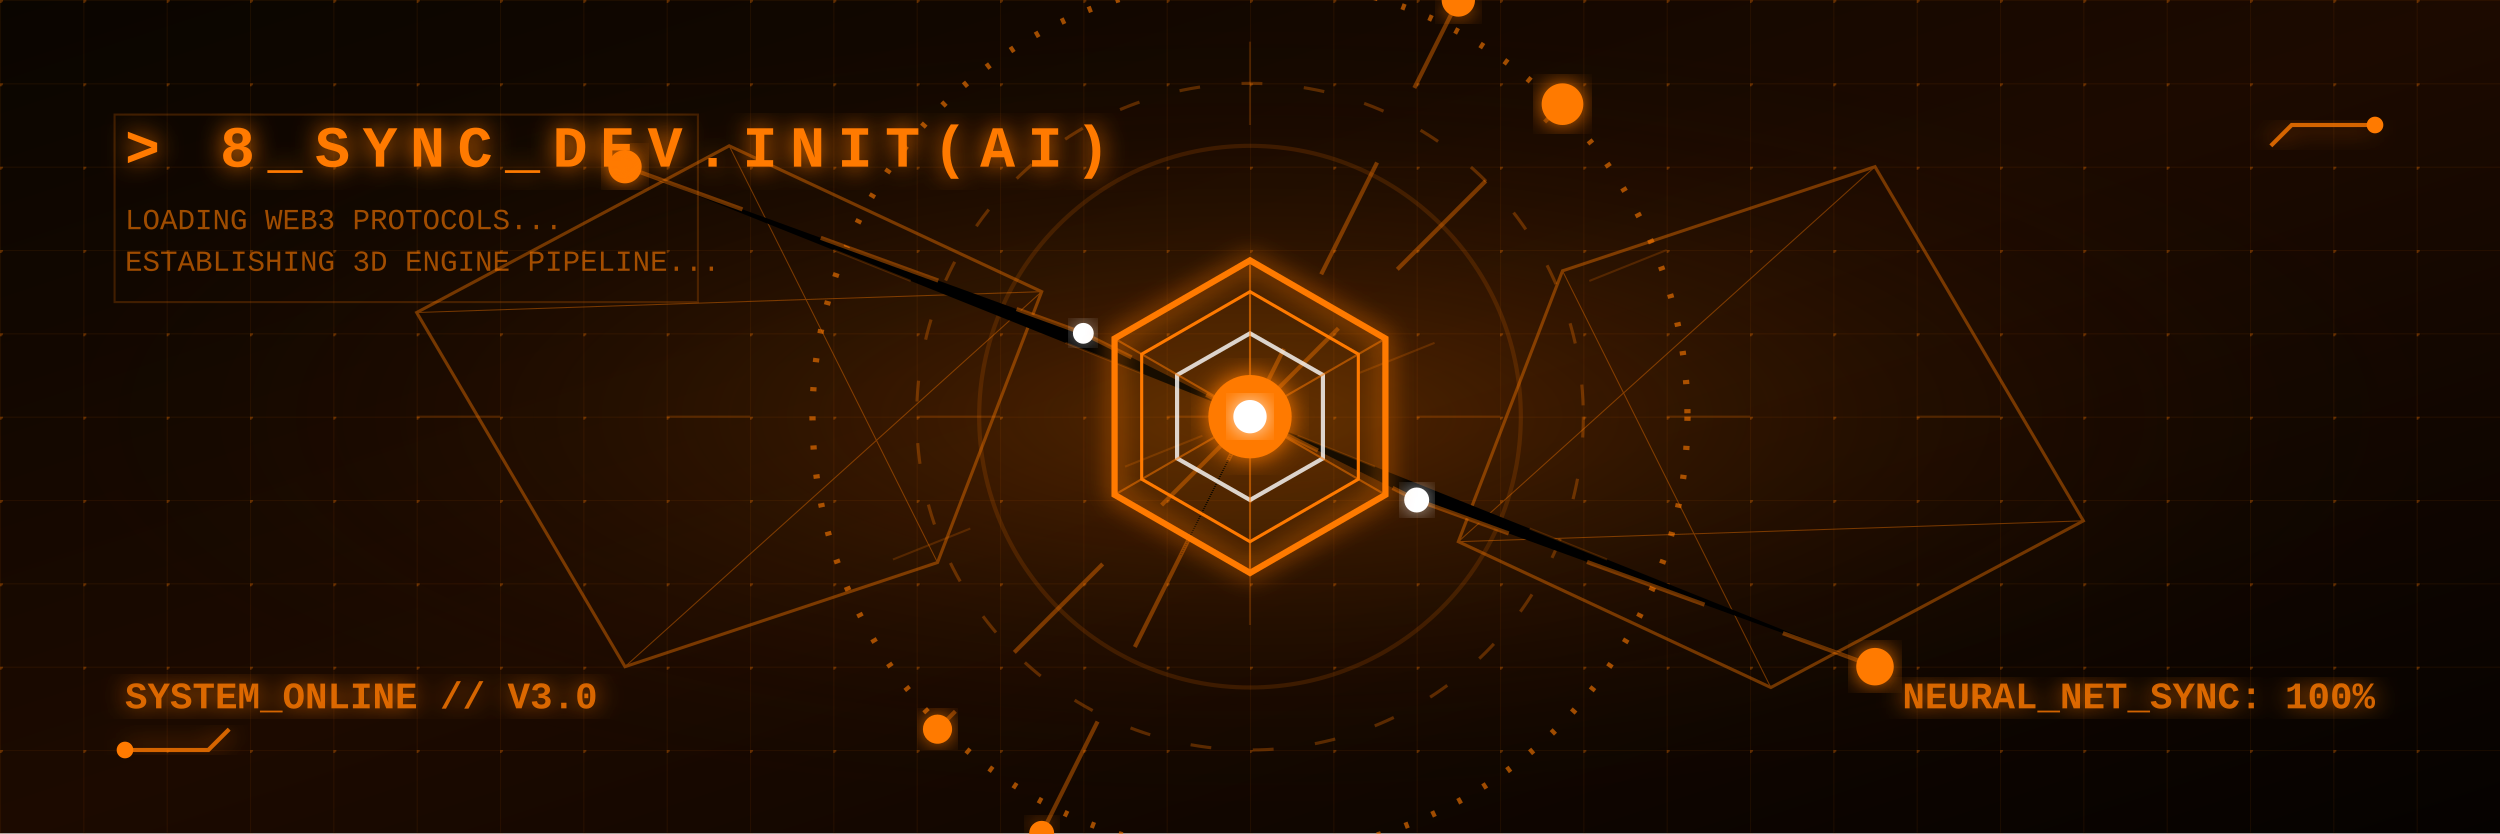
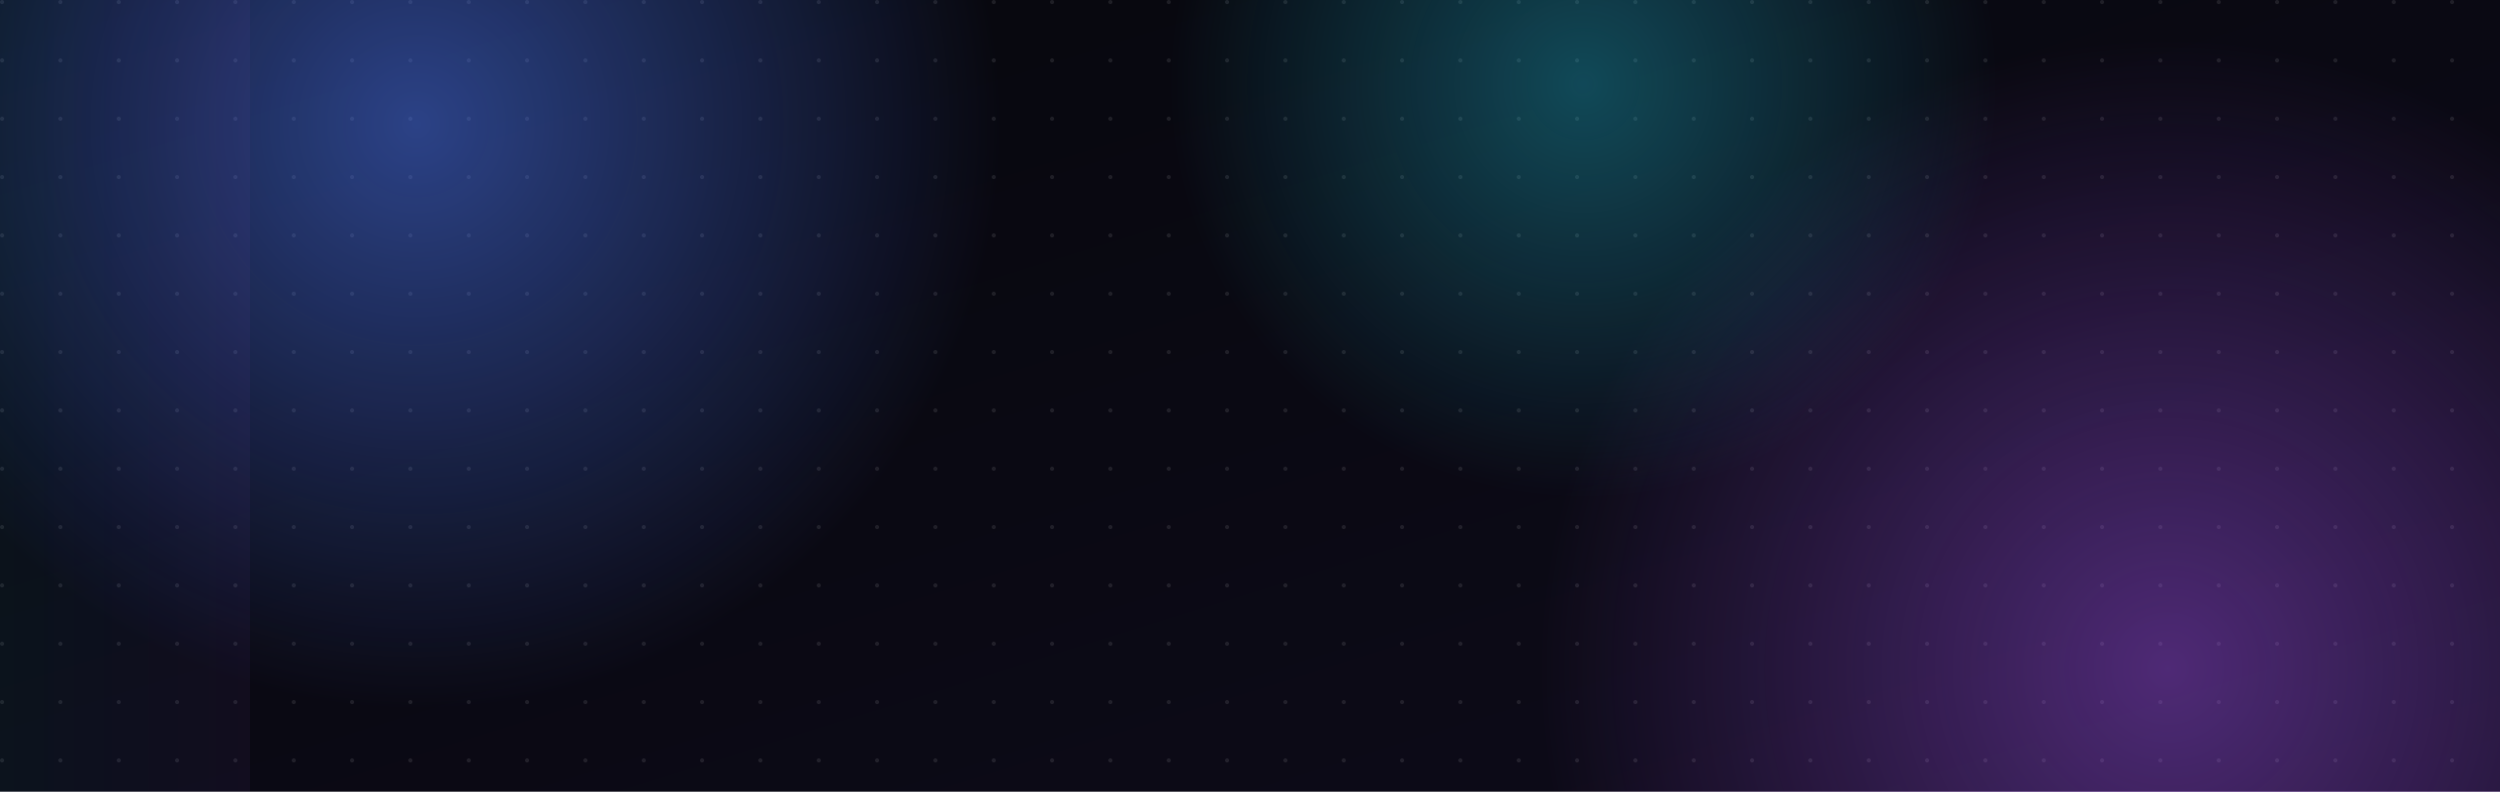
- <svg xmlns="http://www.w3.org/2000/svg" viewBox="0 0 1200 400" preserveAspectRatio="none">
+ <svg xmlns="http://www.w3.org/2000/svg" viewBox="0 0 1200 380" width="1200" height="380" role="img" aria-label="8 Sync — AI developer education and developer tools, made in Vietnam. We teach you to learn, not to copy.">
  <defs>
-     <linearGradient id="bgLine" x1="0%" y1="0%" x2="100%" y2="100%">
-       <stop offset="0%" stop-color="#0a0500" />
-       <stop offset="50%" stop-color="#1c0a00" />
-       <stop offset="100%" stop-color="#050200" />
+     <linearGradient id="bg" x1="0" y1="0" x2="1" y2="1">
+       <stop offset="0" stop-color="#06070c" />
+       <stop offset="1" stop-color="#0e0b1a" />
    </linearGradient>
-     <radialGradient id="glow" cx="50%" cy="50%" r="50%">
-       <stop offset="0%" stop-color="#FF7A00" stop-opacity="0.25" />
-       <stop offset="100%" stop-color="#0a0500" stop-opacity="0" />
+     <linearGradient id="brand" x1="0" y1="0" x2="1" y2="0">
+       <stop offset="0" stop-color="#22D3EE" />
+       <stop offset="0.5" stop-color="#4F7CFF" />
+       <stop offset="1" stop-color="#A855F7" />
+     </linearGradient>
+     <radialGradient id="orbA">
+       <stop offset="0" stop-color="#4F7CFF" stop-opacity="0.5" />
+       <stop offset="1" stop-color="#4F7CFF" stop-opacity="0" />
    </radialGradient>
-     <pattern id="grid" width="40" height="40" patternUnits="userSpaceOnUse">
-       <path d="M 40 0 L 0 0 0 40" fill="none" stroke="#FF7A00" stroke-opacity="0.07" stroke-width="1" />
-       <circle cx="0" cy="0" r="1.5" fill="#FF7A00" fill-opacity="0.3" />
+     <radialGradient id="orbB">
+       <stop offset="0" stop-color="#A855F7" stop-opacity="0.42" />
+       <stop offset="1" stop-color="#A855F7" stop-opacity="0" />
+     </radialGradient>
+     <radialGradient id="orbC">
+       <stop offset="0" stop-color="#22D3EE" stop-opacity="0.32" />
+       <stop offset="1" stop-color="#22D3EE" stop-opacity="0" />
+     </radialGradient>
+     <pattern id="dots" width="28" height="28" patternUnits="userSpaceOnUse">
+       <circle cx="1" cy="1" r="1" fill="#ffffff" fill-opacity="0.09" />
    </pattern>
-     <filter id="neonGlow" x="-20%" y="-20%" width="140%" height="140%">
-       <feGaussianBlur stdDeviation="6" result="blur" />
+     <filter id="glow" x="-50%" y="-50%" width="200%" height="200%">
+       <feGaussianBlur stdDeviation="5" result="b" />
      <feMerge>
-         <feMergeNode in="blur" />
+         <feMergeNode in="b" />
        <feMergeNode in="SourceGraphic" />
      </feMerge>
    </filter>
    <style>
-             @keyframes pulse {
-                 0% { opacity: 0.7; transform: scale(1); }
-                 50% { opacity: 1; transform: scale(1.03); }
-                 100% { opacity: 0.7; transform: scale(1); }
-             }
-             @keyframes slideLeft {
-                 0% { stroke-dashoffset: 1000; }
-                 100% { stroke-dashoffset: 0; }
-             }
-             @keyframes slideRight {
-                 0% { stroke-dashoffset: -1000; }
-                 100% { stroke-dashoffset: 0; }
-             }
-             @keyframes float {
-                 0% { transform: translateY(0px) rotate(0deg); }
-                 50% { transform: translateY(-15px) rotate(3deg); }
-                 100% { transform: translateY(0px) rotate(0deg); }
-             }
-             .pulse-circle {
-                 animation: pulse 4s infinite ease-in-out;
-                 transform-origin: center;
-             }
-             .data-line-1 {
-                 stroke-dasharray: 60 40;
-                 animation: slideLeft 12s linear infinite;
-             }
-             .data-line-2 {
-                 stroke-dasharray: 40 80;
-                 animation: slideRight 15s linear infinite;
-             }
-             .float-element {
-                 animation: float 7s infinite ease-in-out;
-                 transform-origin: center;
-             }
-             .text-glow {
-                 font-family: 'Courier New', monospace;
-                 font-weight: bold;
-                 fill: #FF7A00;
-                 filter: url(#neonGlow);
-             }
-         </style>
+       text { font-family: 'Segoe UI', Inter, 'Helvetica Neue', Arial, sans-serif; }
+       .mono { font-family: 'JetBrains Mono', 'Cascadia Code', Consolas, Menlo, monospace; }
+       .drift1 { animation: d1 15s ease-in-out infinite alternate; }
+       .drift2 { animation: d2 19s ease-in-out infinite alternate; }
+       .drift3 { animation: d3 17s ease-in-out infinite alternate; }
+       @keyframes d1 { to { transform: translate(160px, 50px); } }
+       @keyframes d2 { to { transform: translate(-180px, -40px); } }
+       @keyframes d3 { to { transform: translate(-80px, 40px); } }
+       .rise { opacity: 0; animation: rise .9s cubic-bezier(.2,.8,.2,1) forwards; }
+       .r1 { animation-delay: .1s } .r2 { animation-delay: .35s } .r3 { animation-delay: .6s } .r4 { animation-delay: .85s }
+       @keyframes rise { from { opacity: 0; transform: translateY(14px); } to { opacity: 1; transform: none; } }
+       .chip rect { fill: #ffffff; fill-opacity: 0.045; stroke: #ffffff; stroke-opacity: 0.12; }
+       .chip text { fill: #c3cae8; font-size: 15px; font-weight: 600; }
+       .chip.c1 rect { animation: hl 8s linear infinite 0s; }
+       .chip.c2 rect { animation: hl 8s linear infinite 1s; }
+       .chip.c3 rect { animation: hl 8s linear infinite 2s; }
+       .chip.c4 rect { animation: hl 8s linear infinite 3s; }
+       .chip.c5 rect { animation: hl 8s linear infinite 4s; }
+       .chip.c6 rect { animation: hl 8s linear infinite 5s; }
+       .chip.c7 rect { animation: hl 8s linear infinite 6s; }
+       .chip.c8 rect { animation: hl 8s linear infinite 7s; }
+       @keyframes hl { 0%, 11% { stroke: #22D3EE; stroke-opacity: 1; fill: #22D3EE; fill-opacity: .14; } 14%, 100% { stroke: #ffffff; stroke-opacity: .12; fill: #ffffff; fill-opacity: .045; } }
+       .scan { animation: scan 6s linear infinite; }
+       @keyframes scan { from { transform: translateX(-200px); } to { transform: translateX(1400px); } }
+     </style>
  </defs>
-   <rect width="1200" height="400" fill="url(#bgLine)" />
-   <rect width="1200" height="400" fill="url(#glow)" />
-   <rect width="1200" height="400" fill="url(#grid)" />
-   <g transform="translate(600, 200)" opacity="0.4">
-     <path d="M -400 -50 L -250 -130 L -100 -60 L -150 70 L -300 120 Z" fill="none" stroke="#FF7A00" stroke-width="1.5" />
-     <path d="M -250 -130 L -150 70 M -400 -50 L -100 -60 M -300 120 L -100 -60" fill="none" stroke="#FF7A00" stroke-width="0.5" />
-     <path d="M 400 50 L 250 130 L 100 60 L 150 -70 L 300 -120 Z" fill="none" stroke="#FF7A00" stroke-width="1.5" />
-     <path d="M 250 130 L 150 -70 M 400 50 L 100 60 M 300 -120 L 100 60" fill="none" stroke="#FF7A00" stroke-width="0.5" />
+   <rect width="1200" height="380" fill="url(#bg)" />
+   <rect width="1200" height="380" fill="url(#dots)" />
+   <circle class="drift1" cx="200" cy="60" r="280" fill="url(#orbA)" />
+   <circle class="drift2" cx="1040" cy="320" r="300" fill="url(#orbB)" />
+   <circle class="drift3" cx="760" cy="40" r="200" fill="url(#orbC)" />
+   <rect class="scan" x="0" y="0" width="120" height="380" fill="url(#brand)" opacity="0.05" />
+   <g class="rise r1">
+     <text x="600" y="70" text-anchor="middle" class="mono" fill="#22D3EE" font-size="15" letter-spacing="3">AI DEVELOPER EDUCATION · AI DEVELOPER TOOLS</text>
  </g>
-   <g transform="translate(600, 200)">
-     <circle cx="0" cy="0" r="130" fill="none" stroke="#FF7A00" stroke-width="2" stroke-opacity="0.15" class="pulse-circle" />
-     <circle cx="0" cy="0" r="160" fill="none" stroke="#FF7A00" stroke-dasharray="10 20" stroke-width="1.5" stroke-opacity="0.3" class="pulse-circle" style="animation-delay: -1.5s" />
-     <circle cx="0" cy="0" r="210" fill="none" stroke="#FF7A00" stroke-dasharray="2 12" stroke-width="3" stroke-opacity="0.6" class="pulse-circle" style="animation-duration: 8s" />
-     <path d="M -300 -120 L -80 -40 L 0 0 L 80 40 L 300 120 M 0 0 L -150 150 M 0 0 L 150 -150 M -100 200 L 0 0 L 100 -200" stroke="#FF7A00" stroke-width="2" stroke-opacity="0.4" class="data-line-1" />
-     <path d="M -400 0 L 0 0 L 400 0 M 0 -180 L 0 180 M -200 -80 L 200 80 M 200 -80 L -200 80" stroke="#FF7A00" stroke-width="1" stroke-opacity="0.2" class="data-line-2" />
-     <g class="float-element" style="animation-delay: 0s">
-       <circle cx="-300" cy="-120" r="8" fill="#FF7A00" filter="url(#neonGlow)" />
+   <g class="rise r2" filter="url(#glow)">
+     <text x="600" y="168" text-anchor="middle" fill="url(#brand)" font-size="104" font-weight="900" letter-spacing="-2">8 Sync</text>
+   </g>
+   <g class="rise r3">
+     <text x="600" y="214" text-anchor="middle" fill="#e8ebff" font-size="22" font-weight="600">We teach you to learn, not to copy.</text>
+     <text x="600" y="244" text-anchor="middle" fill="#8e97bd" font-size="16">Made in Ho Chi Minh City, Vietnam · NVIDIA Inception member · since 2024</text>
+   </g>
+   <g class="rise r4">
+     <g class="chip c1" transform="translate(84 286)">
+       <rect width="104" height="40" rx="20" />
+       <text x="52" y="26" text-anchor="middle">ZUS</text>
    </g>
-     <g class="float-element" style="animation-delay: -1s">
-       <circle cx="-80" cy="-40" r="5" fill="#FFF" filter="url(#neonGlow)" />
+     <g class="chip c2" transform="translate(200 286)">
+       <rect width="104" height="40" rx="20" />
+       <text x="52" y="26" text-anchor="middle">Coding</text>
    </g>
-     <g class="float-element" style="animation-delay: -2s">
-       <circle cx="150" cy="-150" r="10" fill="#FF7A00" filter="url(#neonGlow)" />
+     <g class="chip c3" transform="translate(316 286)">
+       <rect width="110" height="40" rx="20" />
+       <text x="55" y="26" text-anchor="middle">Courses</text>
    </g>
-     <g class="float-element" style="animation-delay: -3s">
-       <circle cx="300" cy="120" r="9" fill="#FF7A00" filter="url(#neonGlow)" />
+     <g class="chip c4" transform="translate(438 286)">
+       <rect width="96" height="40" rx="20" />
+       <text x="48" y="26" text-anchor="middle">News</text>
    </g>
-     <g class="float-element" style="animation-delay: -4s">
-       <circle cx="80" cy="40" r="6" fill="#FFF" filter="url(#neonGlow)" />
+     <g class="chip c5" transform="translate(546 286)">
+       <rect width="122" height="40" rx="20" />
+       <text x="61" y="26" text-anchor="middle">AcoLeads</text>
    </g>
-     <g class="float-element" style="animation-delay: -5s">
-       <circle cx="-150" cy="150" r="7" fill="#FF7A00" filter="url(#neonGlow)" />
+     <g class="chip c6" transform="translate(680 286)">
+       <rect width="104" height="40" rx="20" />
+       <text x="52" y="26" text-anchor="middle">mind0</text>
    </g>
-     <g class="float-element" style="animation-delay: -6s">
-       <circle cx="-100" cy="200" r="6" fill="#FF7A00" filter="url(#neonGlow)" />
+     <g class="chip c7" transform="translate(796 286)">
+       <rect width="88" height="40" rx="20" />
+       <text x="44" y="26" text-anchor="middle">TIA</text>
    </g>
-     <g class="float-element" style="animation-delay: -2.5s">
-       <circle cx="100" cy="-200" r="8" fill="#FF7A00" filter="url(#neonGlow)" />
-     </g>
-     <g class="pulse-circle">
-       <polygon points="0,-75 65,-37.5 65,37.5 0,75 -65,37.5 -65,-37.5" fill="#FF7A00" fill-opacity="0.05" stroke="#FF7A00" stroke-width="3" filter="url(#neonGlow)" />
-       <polygon points="0,-60 52,-30 52,30 0,60 -52,30 -52,-30" fill="none" stroke="#FF7A00" stroke-width="1.5" />
-       <polygon points="0,-40 35,-20 35,20 0,40 -35,20 -35,-20" fill="none" stroke="#FFF" stroke-width="2" stroke-opacity="0.8" />
-       <path d="M 0 -75 L 0 75 M -65 -37.5 L 65 37.5 M -65 37.5 L 65 -37.5" stroke="#FF7A00" stroke-width="1" stroke-opacity="0.5" />
-       <circle cx="0" cy="0" r="20" fill="#FF7A00" filter="url(#neonGlow)" />
-       <circle cx="0" cy="0" r="8" fill="#FFF" filter="url(#neonGlow)" />
+     <g class="chip c8" transform="translate(896 286)">
+       <rect width="220" height="40" rx="20" />
+       <text x="110" y="26" text-anchor="middle" class="mono">$ 8sync autopilot</text>
    </g>
  </g>
-   <text x="60" y="80" class="text-glow" font-size="28" letter-spacing="6">&gt; 8_SYNC_DEV.INIT(AI)</text>
-   <text x="60" y="110" font-family="'Courier New', monospace" font-size="14" fill="#FF7A00" fill-opacity="0.6">LOADING WEB3 PROTOCOLS...</text>
-   <text x="60" y="130" font-family="'Courier New', monospace" font-size="14" fill="#FF7A00" fill-opacity="0.6">ESTABLISHING 3D ENGINE PIPELINE...</text>
-   <text x="60" y="340" class="text-glow" font-size="18" fill-opacity="0.8">SYSTEM_ONLINE // V3.0</text>
-   <text x="1140" y="340" class="text-glow" font-size="18" fill-opacity="0.8" text-anchor="end">NEURAL_NET_SYNC: 100%</text>
-   <path d="M 1140 60 L 1100 60 L 1090 70" fill="none" stroke="#FF7A00" stroke-width="2" stroke-opacity="0.8" filter="url(#neonGlow)" />
-   <circle cx="1140" cy="60" r="4" fill="#FF7A00" />
-   <path d="M 60 360 L 100 360 L 110 350" fill="none" stroke="#FF7A00" stroke-width="2" stroke-opacity="0.8" filter="url(#neonGlow)" />
-   <circle cx="60" cy="360" r="4" fill="#FF7A00" />
-   <rect x="55" y="55" width="280" height="90" fill="none" stroke="#FF7A00" stroke-width="1" stroke-opacity="0.2" border-radius="4" />
</svg>
